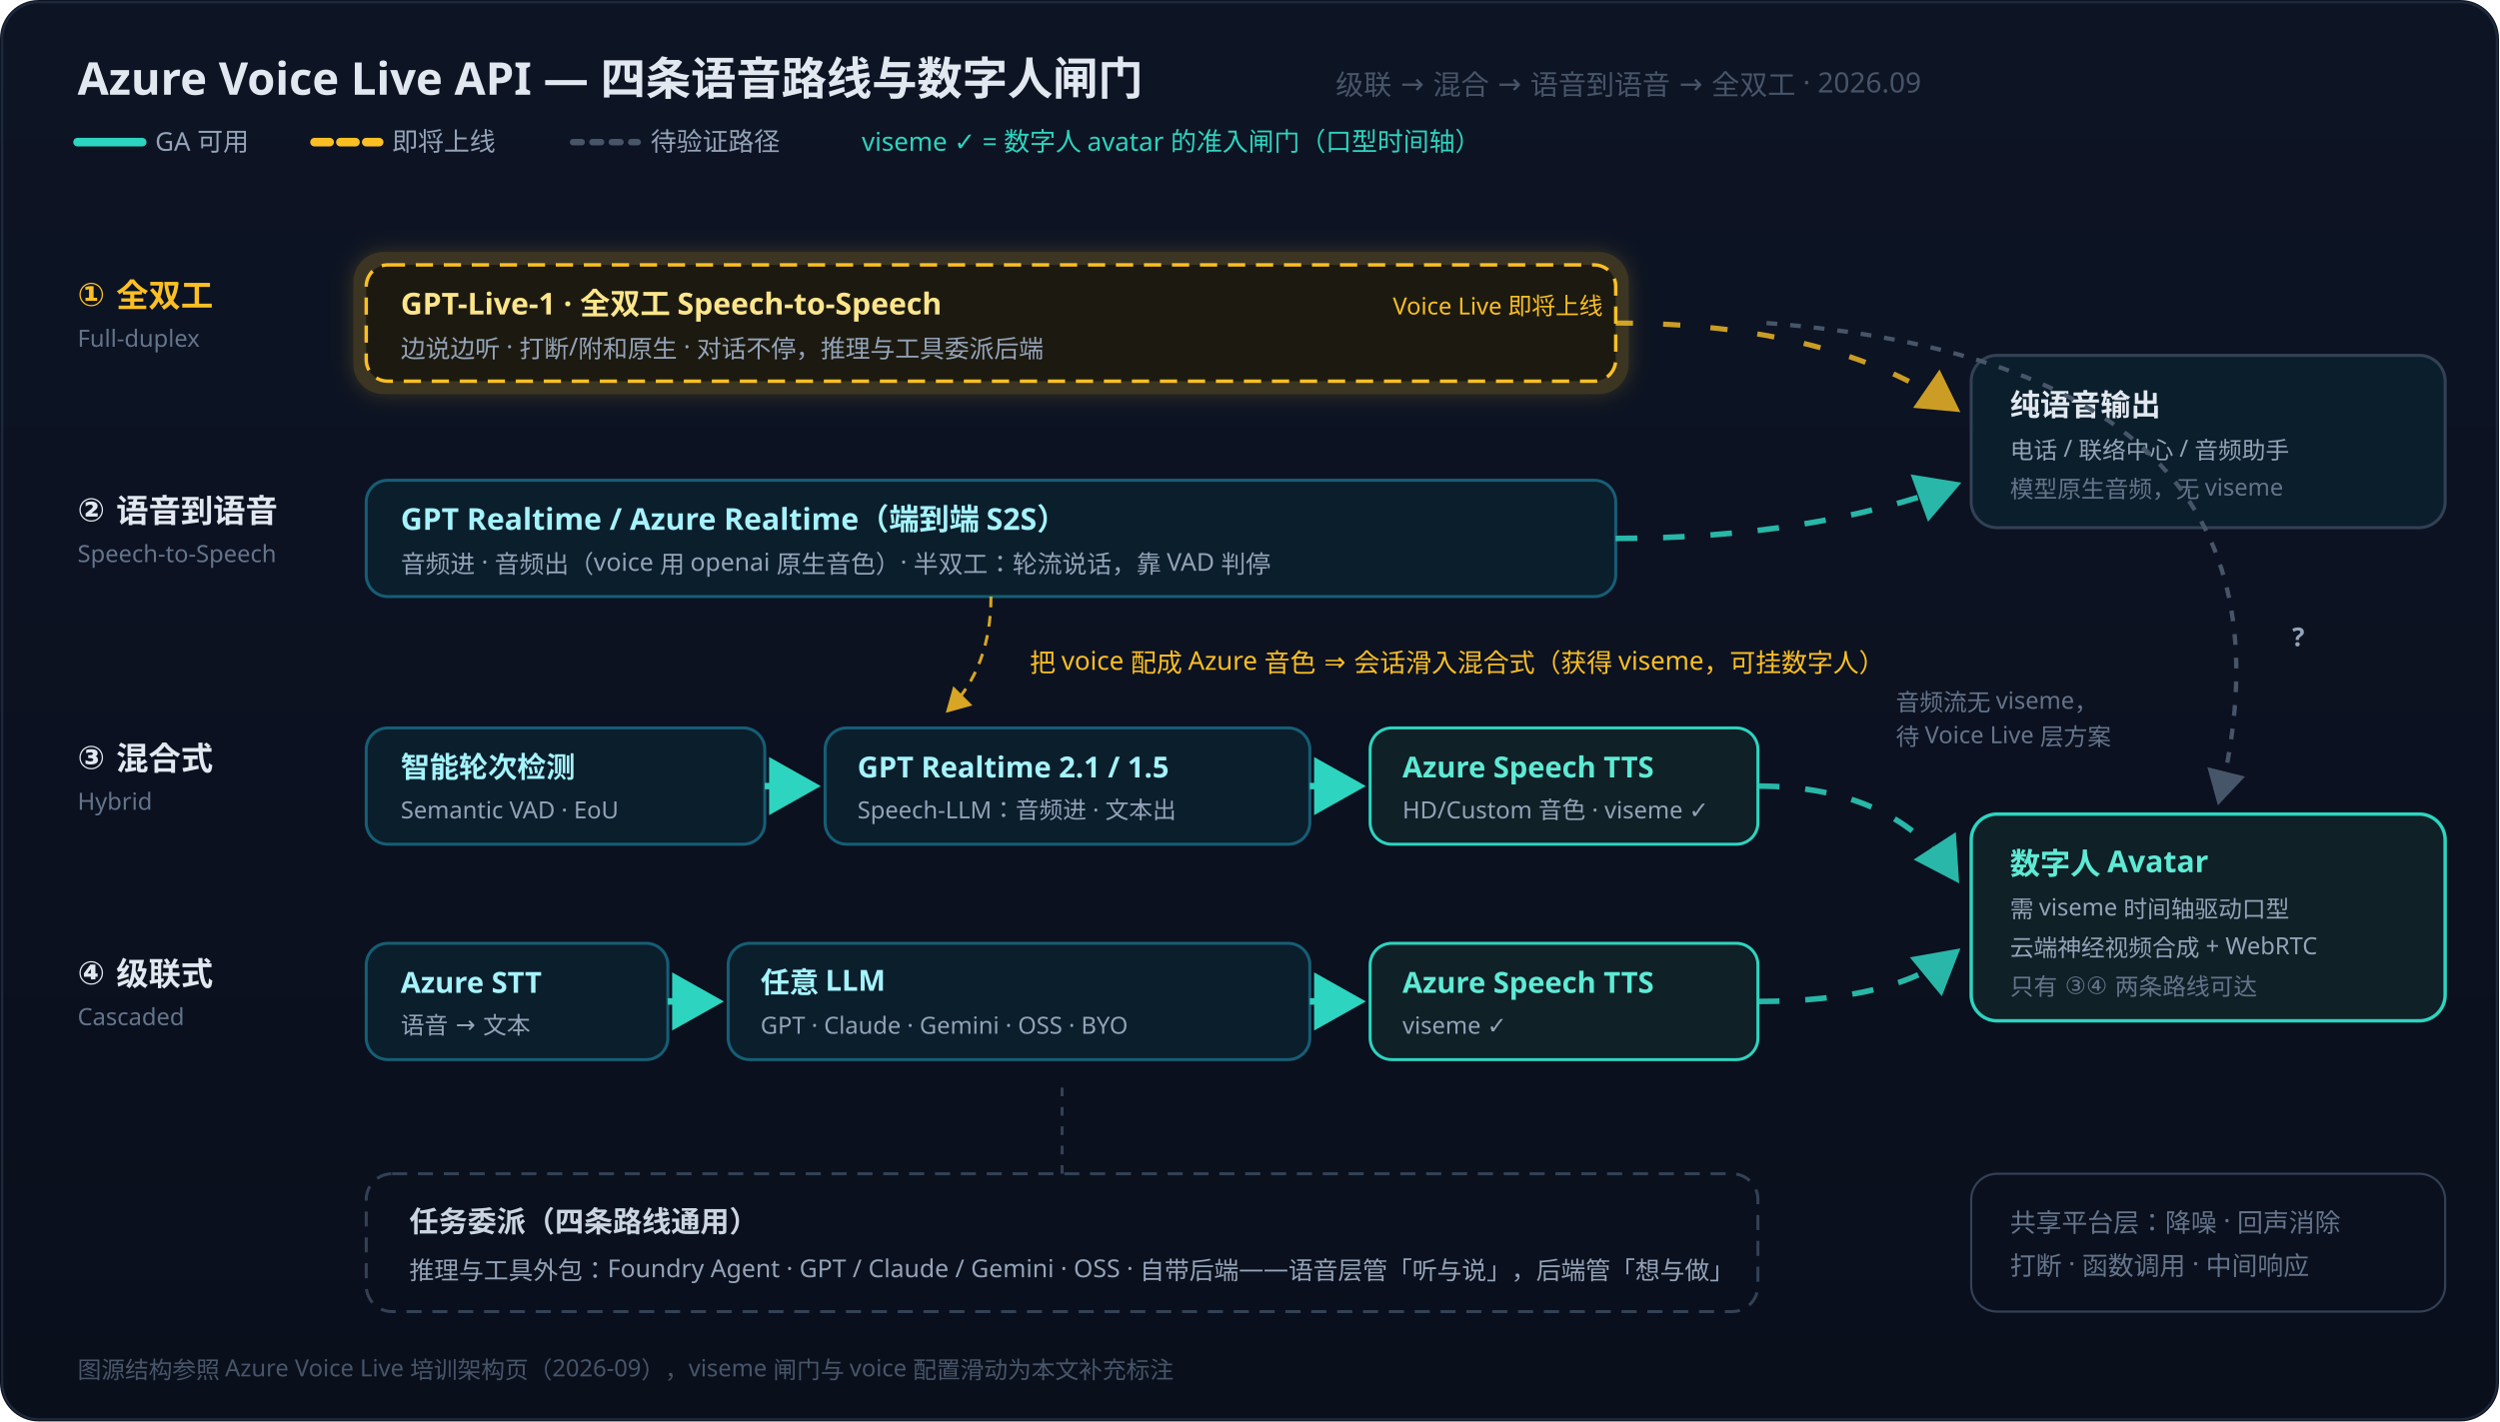
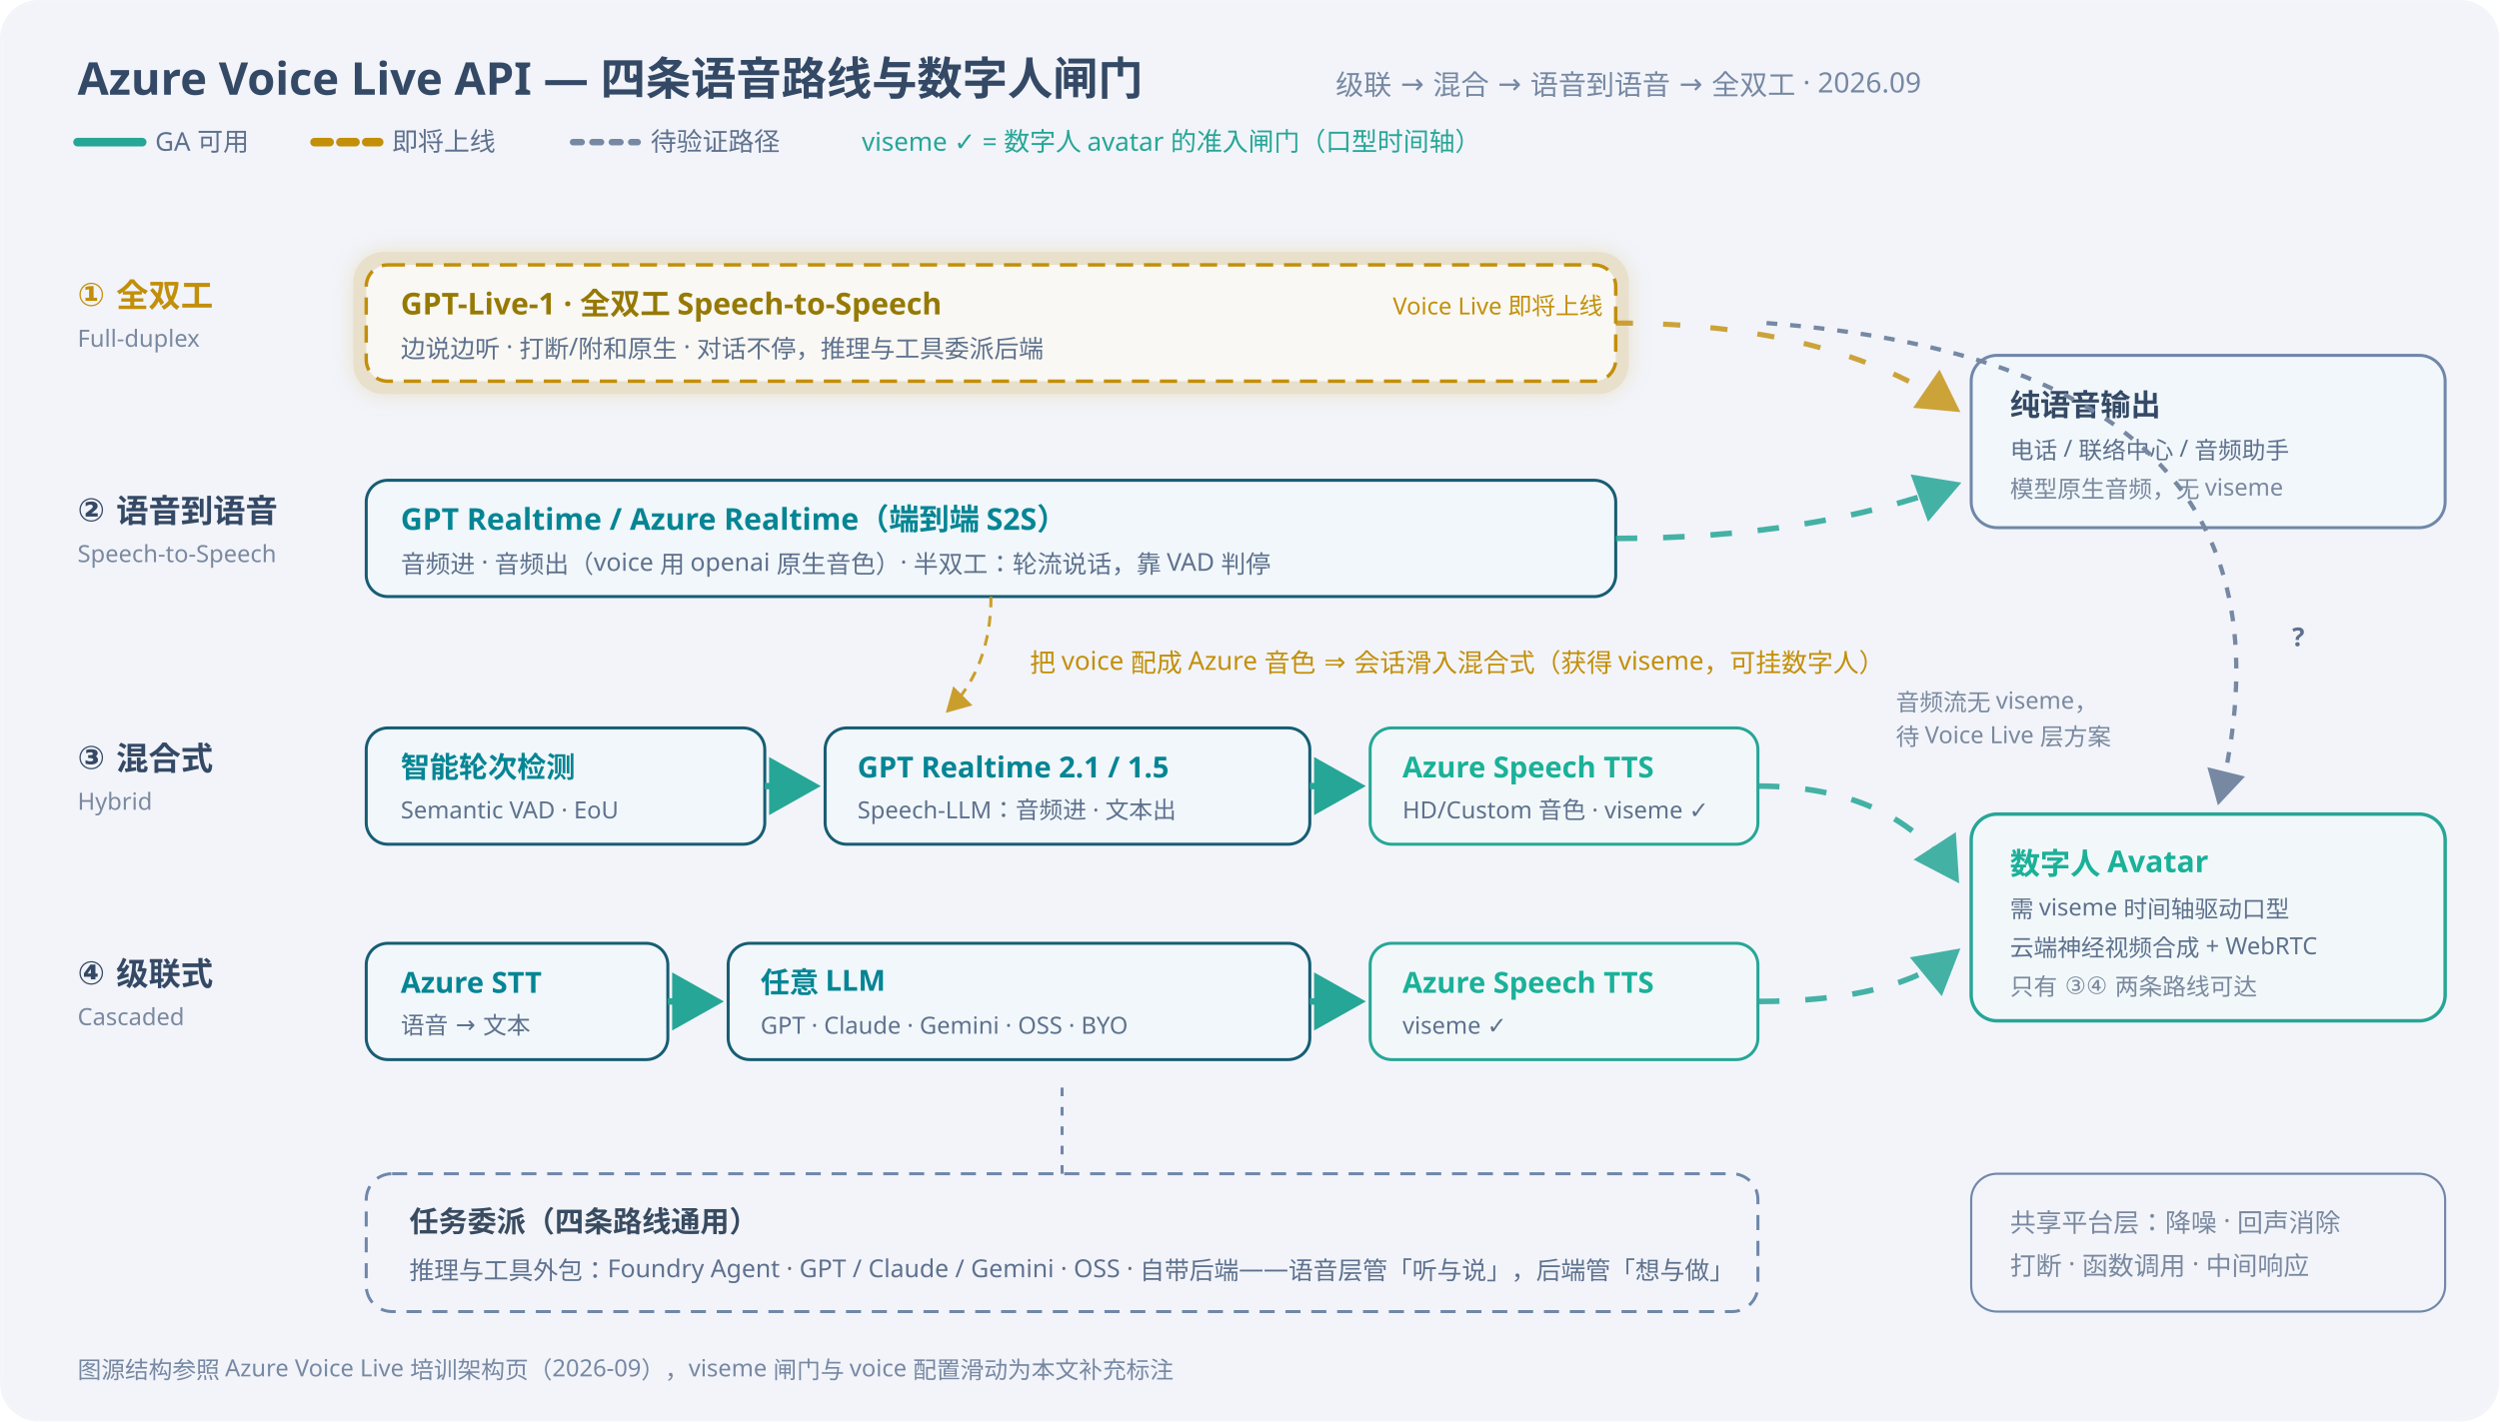
<svg xmlns="http://www.w3.org/2000/svg" width="1160" height="660" viewBox="0 0 1160 660" font-family="PingFang SC, Hiragino Sans GB, Microsoft YaHei, sans-serif">
  <defs>
    <linearGradient id="bg" x1="0" y1="0" x2="0" y2="1">
-       <stop offset="0" stop-color="#0d1424" />
-       <stop offset="1" stop-color="#0a0f1c" />
+       <stop offset="0" stop-color="#f2f4fa" />
+       <stop offset="1" stop-color="#f2f4fa" />
    </linearGradient>
    <filter id="softGlow" x="-60%" y="-60%" width="220%" height="220%">
      <feGaussianBlur stdDeviation="5" result="b" />
      <feMerge>
        <feMergeNode in="b" />
        <feMergeNode in="SourceGraphic" />
      </feMerge>
    </filter>
    <marker id="arrowTeal" markerWidth="9" markerHeight="9" refX="7" refY="4.5" orient="auto">
-       <path d="M0,0 L8,4.5 L0,9 Z" fill="#2dd4bf" />
+       <path d="M0,0 L8,4.5 L0,9 Z" fill="#26a696" />
    </marker>
    <marker id="arrowAmber" markerWidth="9" markerHeight="9" refX="7" refY="4.5" orient="auto">
-       <path d="M0,0 L8,4.5 L0,9 Z" fill="#fbbf24" />
+       <path d="M0,0 L8,4.5 L0,9 Z" fill="#c38f09" />
    </marker>
    <marker id="arrowGray" markerWidth="9" markerHeight="9" refX="7" refY="4.5" orient="auto">
-       <path d="M0,0 L8,4.5 L0,9 Z" fill="#475569" />
+       <path d="M0,0 L8,4.5 L0,9 Z" fill="#7688a2" />
    </marker>
  </defs>
  <style>
    @keyframes flowDash { to { stroke-dashoffset: -60; } }
    @keyframes pulse { 0%,100% { opacity: 0.15; } 50% { opacity: 0.65; } }
    @keyframes shimmer { 0%,100% { opacity: 0.8; } 50% { opacity: 1; } }
    .flow  { stroke-dasharray: 10 12; animation: flowDash 1.4s linear infinite; }
    .flow-slow { stroke-dasharray: 8 14; animation: flowDash 2.2s linear infinite; }
    .halo-amber { animation: pulse 1.9s ease-in-out infinite; }
    .live { animation: shimmer 3.5s ease-in-out infinite; }
  </style>
  <rect width="1160" height="660" rx="18" fill="url(#bg)" />
-   <rect x="1" y="1" width="1158" height="658" rx="17" fill="none" stroke="#1e293b" stroke-width="1" />
-   <text x="36" y="44" font-size="21" font-weight="700" fill="#e2e8f0">Azure Voice Live API — 四条语音路线与数字人闸门</text>
-   <text x="620" y="44" font-size="13" fill="#475569">级联 → 混合 → 语音到语音 → 全双工 · 2026.09</text>
-   <line x1="36" y1="66" x2="66" y2="66" stroke="#2dd4bf" stroke-width="4" stroke-linecap="round" />
-   <text x="72" y="70" font-size="12" fill="#94a3b8">GA 可用</text>
-   <line x1="146" y1="66" x2="176" y2="66" stroke="#fbbf24" stroke-width="4" stroke-dasharray="7 5" stroke-linecap="round" />
-   <text x="182" y="70" font-size="12" fill="#94a3b8">即将上线</text>
-   <line x1="266" y1="66" x2="296" y2="66" stroke="#475569" stroke-width="3" stroke-dasharray="4 5" stroke-linecap="round" />
-   <text x="302" y="70" font-size="12" fill="#94a3b8">待验证路径</text>
-   <text x="400" y="70" font-size="12" fill="#2dd4bf">viseme ✓ = 数字人 avatar 的准入闸门（口型时间轴）</text>
-   <text x="36" y="142" font-size="15" font-weight="700" fill="#fbbf24">① 全双工</text>
-   <text x="36" y="161" font-size="11" fill="#64748b">Full-duplex</text>
-   <rect class="halo-amber" x="164" y="117" width="592" height="66" rx="14" fill="#fbbf24" opacity="0.2" filter="url(#softGlow)" />
-   <rect x="170" y="123" width="580" height="54" rx="10" fill="#1c1a10" stroke="#fbbf24" stroke-width="1.6" stroke-dasharray="8 5" />
-   <text x="186" y="146" font-size="14" font-weight="600" fill="#fde68a">GPT-Live-1 · 全双工 Speech-to-Speech</text>
-   <text x="186" y="166" font-size="11.5" fill="#94a3b8">边说边听 · 打断/附和原生 · 对话不停，推理与工具委派后端</text>
-   <text x="744" y="146" font-size="11" fill="#fbbf24" text-anchor="end">Voice Live 即将上线</text>
-   <text x="36" y="242" font-size="15" font-weight="700" fill="#e2e8f0">② 语音到语音</text>
-   <text x="36" y="261" font-size="11" fill="#64748b">Speech-to-Speech</text>
-   <rect class="live" x="170" y="223" width="580" height="54" rx="10" fill="#0b1e2c" stroke="#155e75" stroke-width="1.4" />
-   <text x="186" y="246" font-size="14" font-weight="600" fill="#a5f3fc">GPT Realtime / Azure Realtime（端到端 S2S）</text>
-   <text x="186" y="266" font-size="11.5" fill="#94a3b8">音频进 · 音频出（voice 用 openai 原生音色）· 半双工：轮流说话，靠 VAD 判停</text>
-   <path d="M 460 277 Q 460 310 440 330" fill="none" stroke="#fbbf24" stroke-width="1.4" stroke-dasharray="5 4" marker-end="url(#arrowAmber)" opacity="0.85" />
-   <text x="478" y="312" font-size="12" fill="#fbbf24">把 voice 配成 Azure 音色 ⇒ 会话滑入混合式（获得 viseme，可挂数字人）</text>
-   <text x="36" y="357" font-size="15" font-weight="700" fill="#e2e8f0">③ 混合式</text>
-   <text x="36" y="376" font-size="11" fill="#64748b">Hybrid</text>
-   <rect class="live" x="170" y="338" width="185" height="54" rx="10" fill="#0b1e2c" stroke="#155e75" stroke-width="1.4" />
-   <text x="186" y="361" font-size="13.5" font-weight="600" fill="#a5f3fc">智能轮次检测</text>
-   <text x="186" y="380" font-size="11" fill="#94a3b8">Semantic VAD · EoU</text>
-   <path class="flow" d="M 355 365 H 378" stroke="#2dd4bf" stroke-width="3" fill="none" marker-end="url(#arrowTeal)" />
-   <rect class="live" x="383" y="338" width="225" height="54" rx="10" fill="#0b1e2c" stroke="#155e75" stroke-width="1.4" />
-   <text x="398" y="361" font-size="13.5" font-weight="600" fill="#a5f3fc">GPT Realtime 2.1 / 1.5</text>
-   <text x="398" y="380" font-size="11" fill="#94a3b8">Speech-LLM：音频进 · 文本出</text>
-   <path class="flow" d="M 608 365 H 631" stroke="#2dd4bf" stroke-width="3" fill="none" marker-end="url(#arrowTeal)" />
-   <rect class="live" x="636" y="338" width="180" height="54" rx="10" fill="#0f2027" stroke="#2dd4bf" stroke-width="1.4" />
-   <text x="651" y="361" font-size="13.5" font-weight="600" fill="#5eead4">Azure Speech TTS</text>
-   <text x="651" y="380" font-size="11" fill="#94a3b8">HD/Custom 音色 · viseme ✓</text>
-   <text x="36" y="457" font-size="15" font-weight="700" fill="#e2e8f0">④ 级联式</text>
-   <text x="36" y="476" font-size="11" fill="#64748b">Cascaded</text>
-   <rect class="live" x="170" y="438" width="140" height="54" rx="10" fill="#0b1e2c" stroke="#155e75" stroke-width="1.4" />
-   <text x="186" y="461" font-size="13.5" font-weight="600" fill="#a5f3fc">Azure STT</text>
-   <text x="186" y="480" font-size="11" fill="#94a3b8">语音 → 文本</text>
-   <path class="flow" d="M 310 465 H 333" stroke="#2dd4bf" stroke-width="3" fill="none" marker-end="url(#arrowTeal)" />
-   <rect class="live" x="338" y="438" width="270" height="54" rx="10" fill="#0b1e2c" stroke="#155e75" stroke-width="1.4" />
-   <text x="353" y="461" font-size="13.5" font-weight="600" fill="#a5f3fc">任意 LLM</text>
-   <text x="353" y="480" font-size="11" fill="#94a3b8">GPT · Claude · Gemini · OSS · BYO</text>
-   <path class="flow" d="M 608 465 H 631" stroke="#2dd4bf" stroke-width="3" fill="none" marker-end="url(#arrowTeal)" />
-   <rect class="live" x="636" y="438" width="180" height="54" rx="10" fill="#0f2027" stroke="#2dd4bf" stroke-width="1.4" />
-   <text x="651" y="461" font-size="13.5" font-weight="600" fill="#5eead4">Azure Speech TTS</text>
-   <text x="651" y="480" font-size="11" fill="#94a3b8">viseme ✓</text>
-   <rect x="915" y="165" width="220" height="80" rx="12" fill="#0b1e2c" stroke="#334155" stroke-width="1.4" />
-   <text x="933" y="193" font-size="14" font-weight="600" fill="#e2e8f0">纯语音输出</text>
-   <text x="933" y="213" font-size="11" fill="#94a3b8">电话 / 联络中心 / 音频助手</text>
-   <text x="933" y="231" font-size="11" fill="#64748b">模型原生音频，无 viseme</text>
-   <rect x="915" y="378" width="220" height="96" rx="12" fill="#0f2027" stroke="#2dd4bf" stroke-width="1.6" />
-   <text x="933" y="406" font-size="14" font-weight="600" fill="#5eead4">数字人 Avatar</text>
-   <text x="933" y="426" font-size="11" fill="#94a3b8">需 viseme 时间轴驱动口型</text>
-   <text x="933" y="444" font-size="11" fill="#94a3b8">云端神经视频合成 + WebRTC</text>
-   <text x="933" y="462" font-size="11" fill="#64748b">只有 ③④ 两条路线可达</text>
-   <path class="flow-slow" d="M 750 150 Q 850 150 908 190" fill="none" stroke="#fbbf24" stroke-width="2.4" marker-end="url(#arrowAmber)" opacity="0.8" />
-   <path d="M 820 150 Q 1080 170 1030 372" fill="none" stroke="#475569" stroke-width="2" stroke-dasharray="5 6" marker-end="url(#arrowGray)" />
-   <text x="1064" y="300" font-size="12" font-weight="600" fill="#94a3b8">?</text>
-   <text x="880" y="330" font-size="11" fill="#64748b">音频流无 viseme，</text>
-   <text x="880" y="346" font-size="11" fill="#64748b">待 Voice Live 层方案</text>
-   <path class="flow" d="M 750 250 Q 840 250 908 225" fill="none" stroke="#2dd4bf" stroke-width="2.6" marker-end="url(#arrowTeal)" opacity="0.85" />
-   <path class="flow" d="M 816 365 Q 880 365 908 408" fill="none" stroke="#2dd4bf" stroke-width="2.6" marker-end="url(#arrowTeal)" opacity="0.85" />
-   <path class="flow" d="M 816 465 Q 880 465 908 442" fill="none" stroke="#2dd4bf" stroke-width="2.6" marker-end="url(#arrowTeal)" opacity="0.85" />
-   <rect x="170" y="545" width="646" height="64" rx="12" fill="none" stroke="#334155" stroke-width="1.4" stroke-dasharray="7 5" />
-   <text x="190" y="572" font-size="13.5" font-weight="600" fill="#cbd5e1">任务委派（四条路线通用）</text>
-   <text x="190" y="594" font-size="11.5" fill="#94a3b8">推理与工具外包：Foundry Agent · GPT / Claude / Gemini · OSS · 自带后端——语音层管「听与说」，后端管「想与做」</text>
-   <path d="M 493 545 V 500" fill="none" stroke="#334155" stroke-width="1.4" stroke-dasharray="4 5" />
-   <rect x="915" y="545" width="220" height="64" rx="12" fill="none" stroke="#334155" stroke-width="1" />
-   <text x="933" y="572" font-size="12" fill="#64748b">共享平台层：降噪 · 回声消除</text>
-   <text x="933" y="592" font-size="12" fill="#64748b">打断 · 函数调用 · 中间响应</text>
-   <text x="36" y="640" font-size="11" fill="#475569">图源结构参照 Azure Voice Live 培训架构页（2026-09），viseme 闸门与 voice 配置滑动为本文补充标注</text>
+   <rect x="1" y="1" width="1158" height="658" rx="17" fill="none" stroke="#f3f5f9" stroke-width="1" />
+   <text x="36" y="44" font-size="21" font-weight="700" fill="#344965">Azure Voice Live API — 四条语音路线与数字人闸门</text>
+   <text x="620" y="44" font-size="13" fill="#7688a2">级联 → 混合 → 语音到语音 → 全双工 · 2026.09</text>
+   <line x1="36" y1="66" x2="66" y2="66" stroke="#26a696" stroke-width="4" stroke-linecap="round" />
+   <text x="72" y="70" font-size="12" fill="#5e718d">GA 可用</text>
+   <line x1="146" y1="66" x2="176" y2="66" stroke="#c38f09" stroke-width="4" stroke-dasharray="7 5" stroke-linecap="round" />
+   <text x="182" y="70" font-size="12" fill="#5e718d">即将上线</text>
+   <line x1="266" y1="66" x2="296" y2="66" stroke="#7688a2" stroke-width="3" stroke-dasharray="4 5" stroke-linecap="round" />
+   <text x="302" y="70" font-size="12" fill="#5e718d">待验证路径</text>
+   <text x="400" y="70" font-size="12" fill="#26a696">viseme ✓ = 数字人 avatar 的准入闸门（口型时间轴）</text>
+   <text x="36" y="142" font-size="15" font-weight="700" fill="#c38f09">① 全双工</text>
+   <text x="36" y="161" font-size="11" fill="#7a899f">Full-duplex</text>
+   <rect class="halo-amber" x="164" y="117" width="592" height="66" rx="14" fill="#c38f09" opacity="0.2" filter="url(#softGlow)" />
+   <rect x="170" y="123" width="580" height="54" rx="10" fill="#f9f8f4" stroke="#c38f09" stroke-width="1.6" stroke-dasharray="8 5" />
+   <text x="186" y="146" font-size="14" font-weight="600" fill="#967903">GPT-Live-1 · 全双工 Speech-to-Speech</text>
+   <text x="186" y="166" font-size="11.5" fill="#5e718d">边说边听 · 打断/附和原生 · 对话不停，推理与工具委派后端</text>
+   <text x="744" y="146" font-size="11" fill="#c38f09" text-anchor="end">Voice Live 即将上线</text>
+   <text x="36" y="242" font-size="15" font-weight="700" fill="#344965">② 语音到语音</text>
+   <text x="36" y="261" font-size="11" fill="#7a899f">Speech-to-Speech</text>
+   <rect class="live" x="170" y="223" width="580" height="54" rx="10" fill="#f1f7fb" stroke="#175d73" stroke-width="1.4" />
+   <text x="186" y="246" font-size="14" font-weight="600" fill="#058594">GPT Realtime / Azure Realtime（端到端 S2S）</text>
+   <text x="186" y="266" font-size="11.5" fill="#5e718d">音频进 · 音频出（voice 用 openai 原生音色）· 半双工：轮流说话，靠 VAD 判停</text>
+   <path d="M 460 277 Q 460 310 440 330" fill="none" stroke="#c38f09" stroke-width="1.4" stroke-dasharray="5 4" marker-end="url(#arrowAmber)" opacity="0.85" />
+   <text x="478" y="312" font-size="12" fill="#c38f09">把 voice 配成 Azure 音色 ⇒ 会话滑入混合式（获得 viseme，可挂数字人）</text>
+   <text x="36" y="357" font-size="15" font-weight="700" fill="#344965">③ 混合式</text>
+   <text x="36" y="376" font-size="11" fill="#7a899f">Hybrid</text>
+   <rect class="live" x="170" y="338" width="185" height="54" rx="10" fill="#f1f7fb" stroke="#175d73" stroke-width="1.4" />
+   <text x="186" y="361" font-size="13.5" font-weight="600" fill="#058594">智能轮次检测</text>
+   <text x="186" y="380" font-size="11" fill="#5e718d">Semantic VAD · EoU</text>
+   <path class="flow" d="M 355 365 H 378" stroke="#26a696" stroke-width="3" fill="none" marker-end="url(#arrowTeal)" />
+   <rect class="live" x="383" y="338" width="225" height="54" rx="10" fill="#f1f7fb" stroke="#175d73" stroke-width="1.4" />
+   <text x="398" y="361" font-size="13.5" font-weight="600" fill="#058594">GPT Realtime 2.1 / 1.5</text>
+   <text x="398" y="380" font-size="11" fill="#5e718d">Speech-LLM：音频进 · 文本出</text>
+   <path class="flow" d="M 608 365 H 631" stroke="#26a696" stroke-width="3" fill="none" marker-end="url(#arrowTeal)" />
+   <rect class="live" x="636" y="338" width="180" height="54" rx="10" fill="#f2f8fa" stroke="#26a696" stroke-width="1.4" />
+   <text x="651" y="361" font-size="13.5" font-weight="600" fill="#1bb199">Azure Speech TTS</text>
+   <text x="651" y="380" font-size="11" fill="#5e718d">HD/Custom 音色 · viseme ✓</text>
+   <text x="36" y="457" font-size="15" font-weight="700" fill="#344965">④ 级联式</text>
+   <text x="36" y="476" font-size="11" fill="#7a899f">Cascaded</text>
+   <rect class="live" x="170" y="438" width="140" height="54" rx="10" fill="#f1f7fb" stroke="#175d73" stroke-width="1.4" />
+   <text x="186" y="461" font-size="13.5" font-weight="600" fill="#058594">Azure STT</text>
+   <text x="186" y="480" font-size="11" fill="#5e718d">语音 → 文本</text>
+   <path class="flow" d="M 310 465 H 333" stroke="#26a696" stroke-width="3" fill="none" marker-end="url(#arrowTeal)" />
+   <rect class="live" x="338" y="438" width="270" height="54" rx="10" fill="#f1f7fb" stroke="#175d73" stroke-width="1.4" />
+   <text x="353" y="461" font-size="13.5" font-weight="600" fill="#058594">任意 LLM</text>
+   <text x="353" y="480" font-size="11" fill="#5e718d">GPT · Claude · Gemini · OSS · BYO</text>
+   <path class="flow" d="M 608 465 H 631" stroke="#26a696" stroke-width="3" fill="none" marker-end="url(#arrowTeal)" />
+   <rect class="live" x="636" y="438" width="180" height="54" rx="10" fill="#f2f8fa" stroke="#26a696" stroke-width="1.4" />
+   <text x="651" y="461" font-size="13.5" font-weight="600" fill="#1bb199">Azure Speech TTS</text>
+   <text x="651" y="480" font-size="11" fill="#5e718d">viseme ✓</text>
+   <rect x="915" y="165" width="220" height="80" rx="12" fill="#f1f7fb" stroke="#7087a9" stroke-width="1.4" />
+   <text x="933" y="193" font-size="14" font-weight="600" fill="#344965">纯语音输出</text>
+   <text x="933" y="213" font-size="11" fill="#5e718d">电话 / 联络中心 / 音频助手</text>
+   <text x="933" y="231" font-size="11" fill="#7a899f">模型原生音频，无 viseme</text>
+   <rect x="915" y="378" width="220" height="96" rx="12" fill="#f2f8fa" stroke="#26a696" stroke-width="1.6" />
+   <text x="933" y="406" font-size="14" font-weight="600" fill="#1bb199">数字人 Avatar</text>
+   <text x="933" y="426" font-size="11" fill="#5e718d">需 viseme 时间轴驱动口型</text>
+   <text x="933" y="444" font-size="11" fill="#5e718d">云端神经视频合成 + WebRTC</text>
+   <text x="933" y="462" font-size="11" fill="#7a899f">只有 ③④ 两条路线可达</text>
+   <path class="flow-slow" d="M 750 150 Q 850 150 908 190" fill="none" stroke="#c38f09" stroke-width="2.4" marker-end="url(#arrowAmber)" opacity="0.8" />
+   <path d="M 820 150 Q 1080 170 1030 372" fill="none" stroke="#7688a2" stroke-width="2" stroke-dasharray="5 6" marker-end="url(#arrowGray)" />
+   <text x="1064" y="300" font-size="12" font-weight="600" fill="#5e718d">?</text>
+   <text x="880" y="330" font-size="11" fill="#7a899f">音频流无 viseme，</text>
+   <text x="880" y="346" font-size="11" fill="#7a899f">待 Voice Live 层方案</text>
+   <path class="flow" d="M 750 250 Q 840 250 908 225" fill="none" stroke="#26a696" stroke-width="2.6" marker-end="url(#arrowTeal)" opacity="0.85" />
+   <path class="flow" d="M 816 365 Q 880 365 908 408" fill="none" stroke="#26a696" stroke-width="2.6" marker-end="url(#arrowTeal)" opacity="0.85" />
+   <path class="flow" d="M 816 465 Q 880 465 908 442" fill="none" stroke="#26a696" stroke-width="2.6" marker-end="url(#arrowTeal)" opacity="0.85" />
+   <rect x="170" y="545" width="646" height="64" rx="12" fill="none" stroke="#7087a9" stroke-width="1.4" stroke-dasharray="7 5" />
+   <text x="190" y="572" font-size="13.5" font-weight="600" fill="#384b61">任务委派（四条路线通用）</text>
+   <text x="190" y="594" font-size="11.5" fill="#5e718d">推理与工具外包：Foundry Agent · GPT / Claude / Gemini · OSS · 自带后端——语音层管「听与说」，后端管「想与做」</text>
+   <path d="M 493 545 V 500" fill="none" stroke="#7087a9" stroke-width="1.4" stroke-dasharray="4 5" />
+   <rect x="915" y="545" width="220" height="64" rx="12" fill="none" stroke="#7087a9" stroke-width="1" />
+   <text x="933" y="572" font-size="12" fill="#7a899f">共享平台层：降噪 · 回声消除</text>
+   <text x="933" y="592" font-size="12" fill="#7a899f">打断 · 函数调用 · 中间响应</text>
+   <text x="36" y="640" font-size="11" fill="#7688a2">图源结构参照 Azure Voice Live 培训架构页（2026-09），viseme 闸门与 voice 配置滑动为本文补充标注</text>
</svg>
